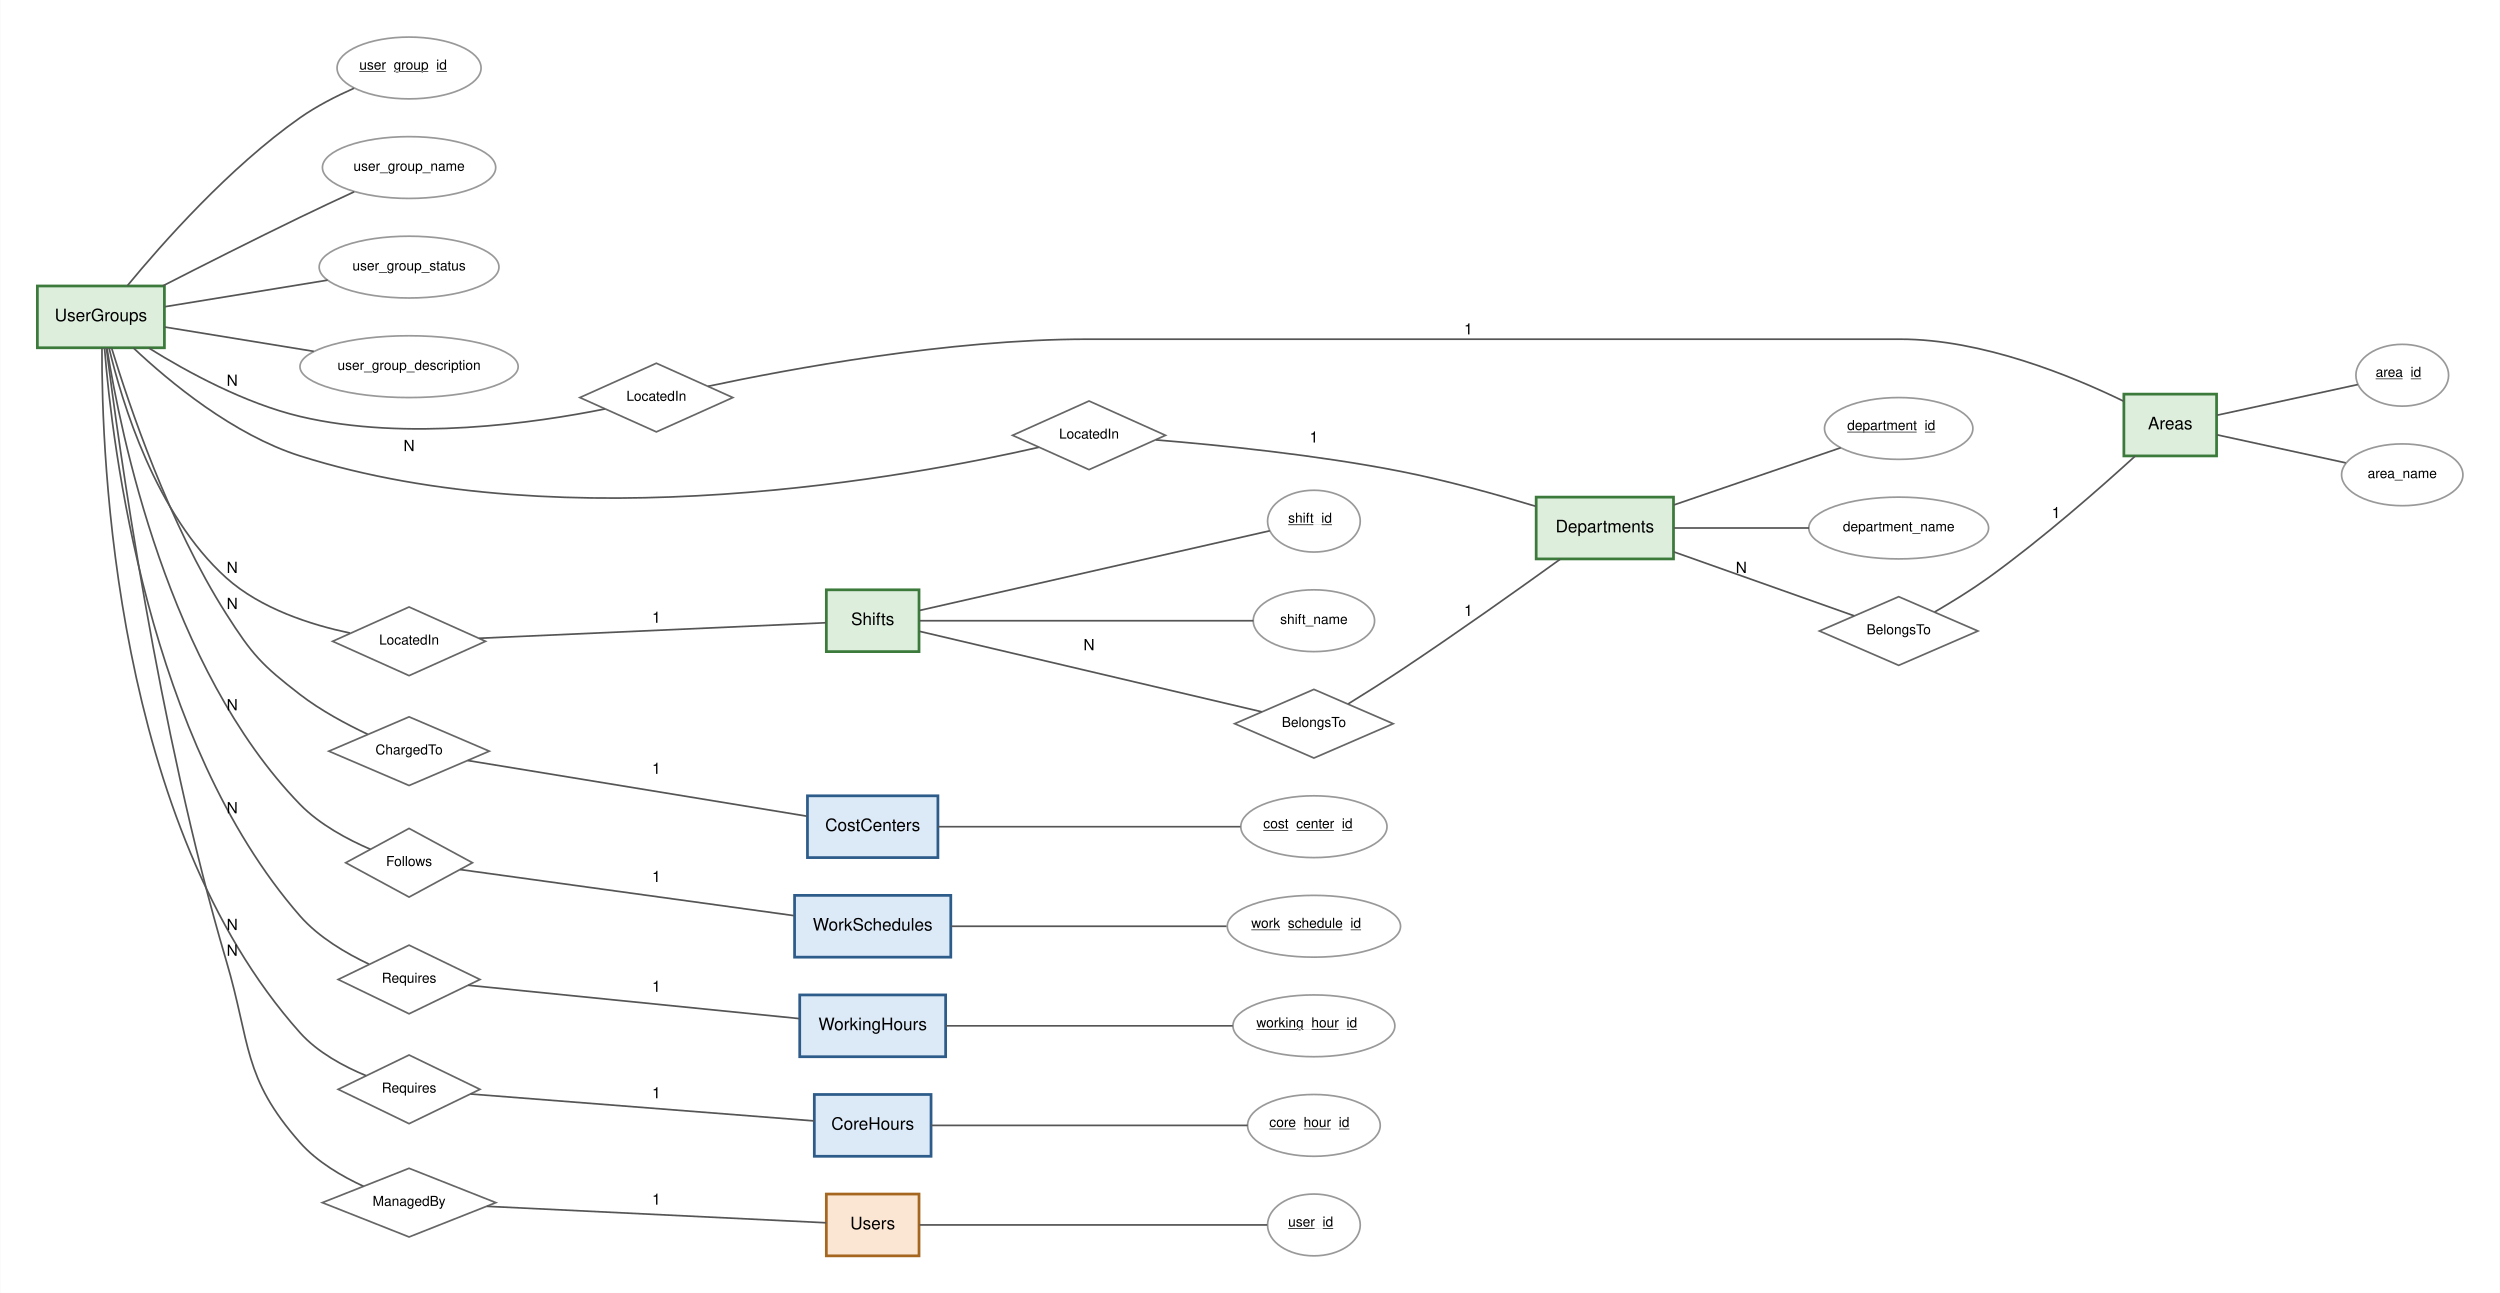
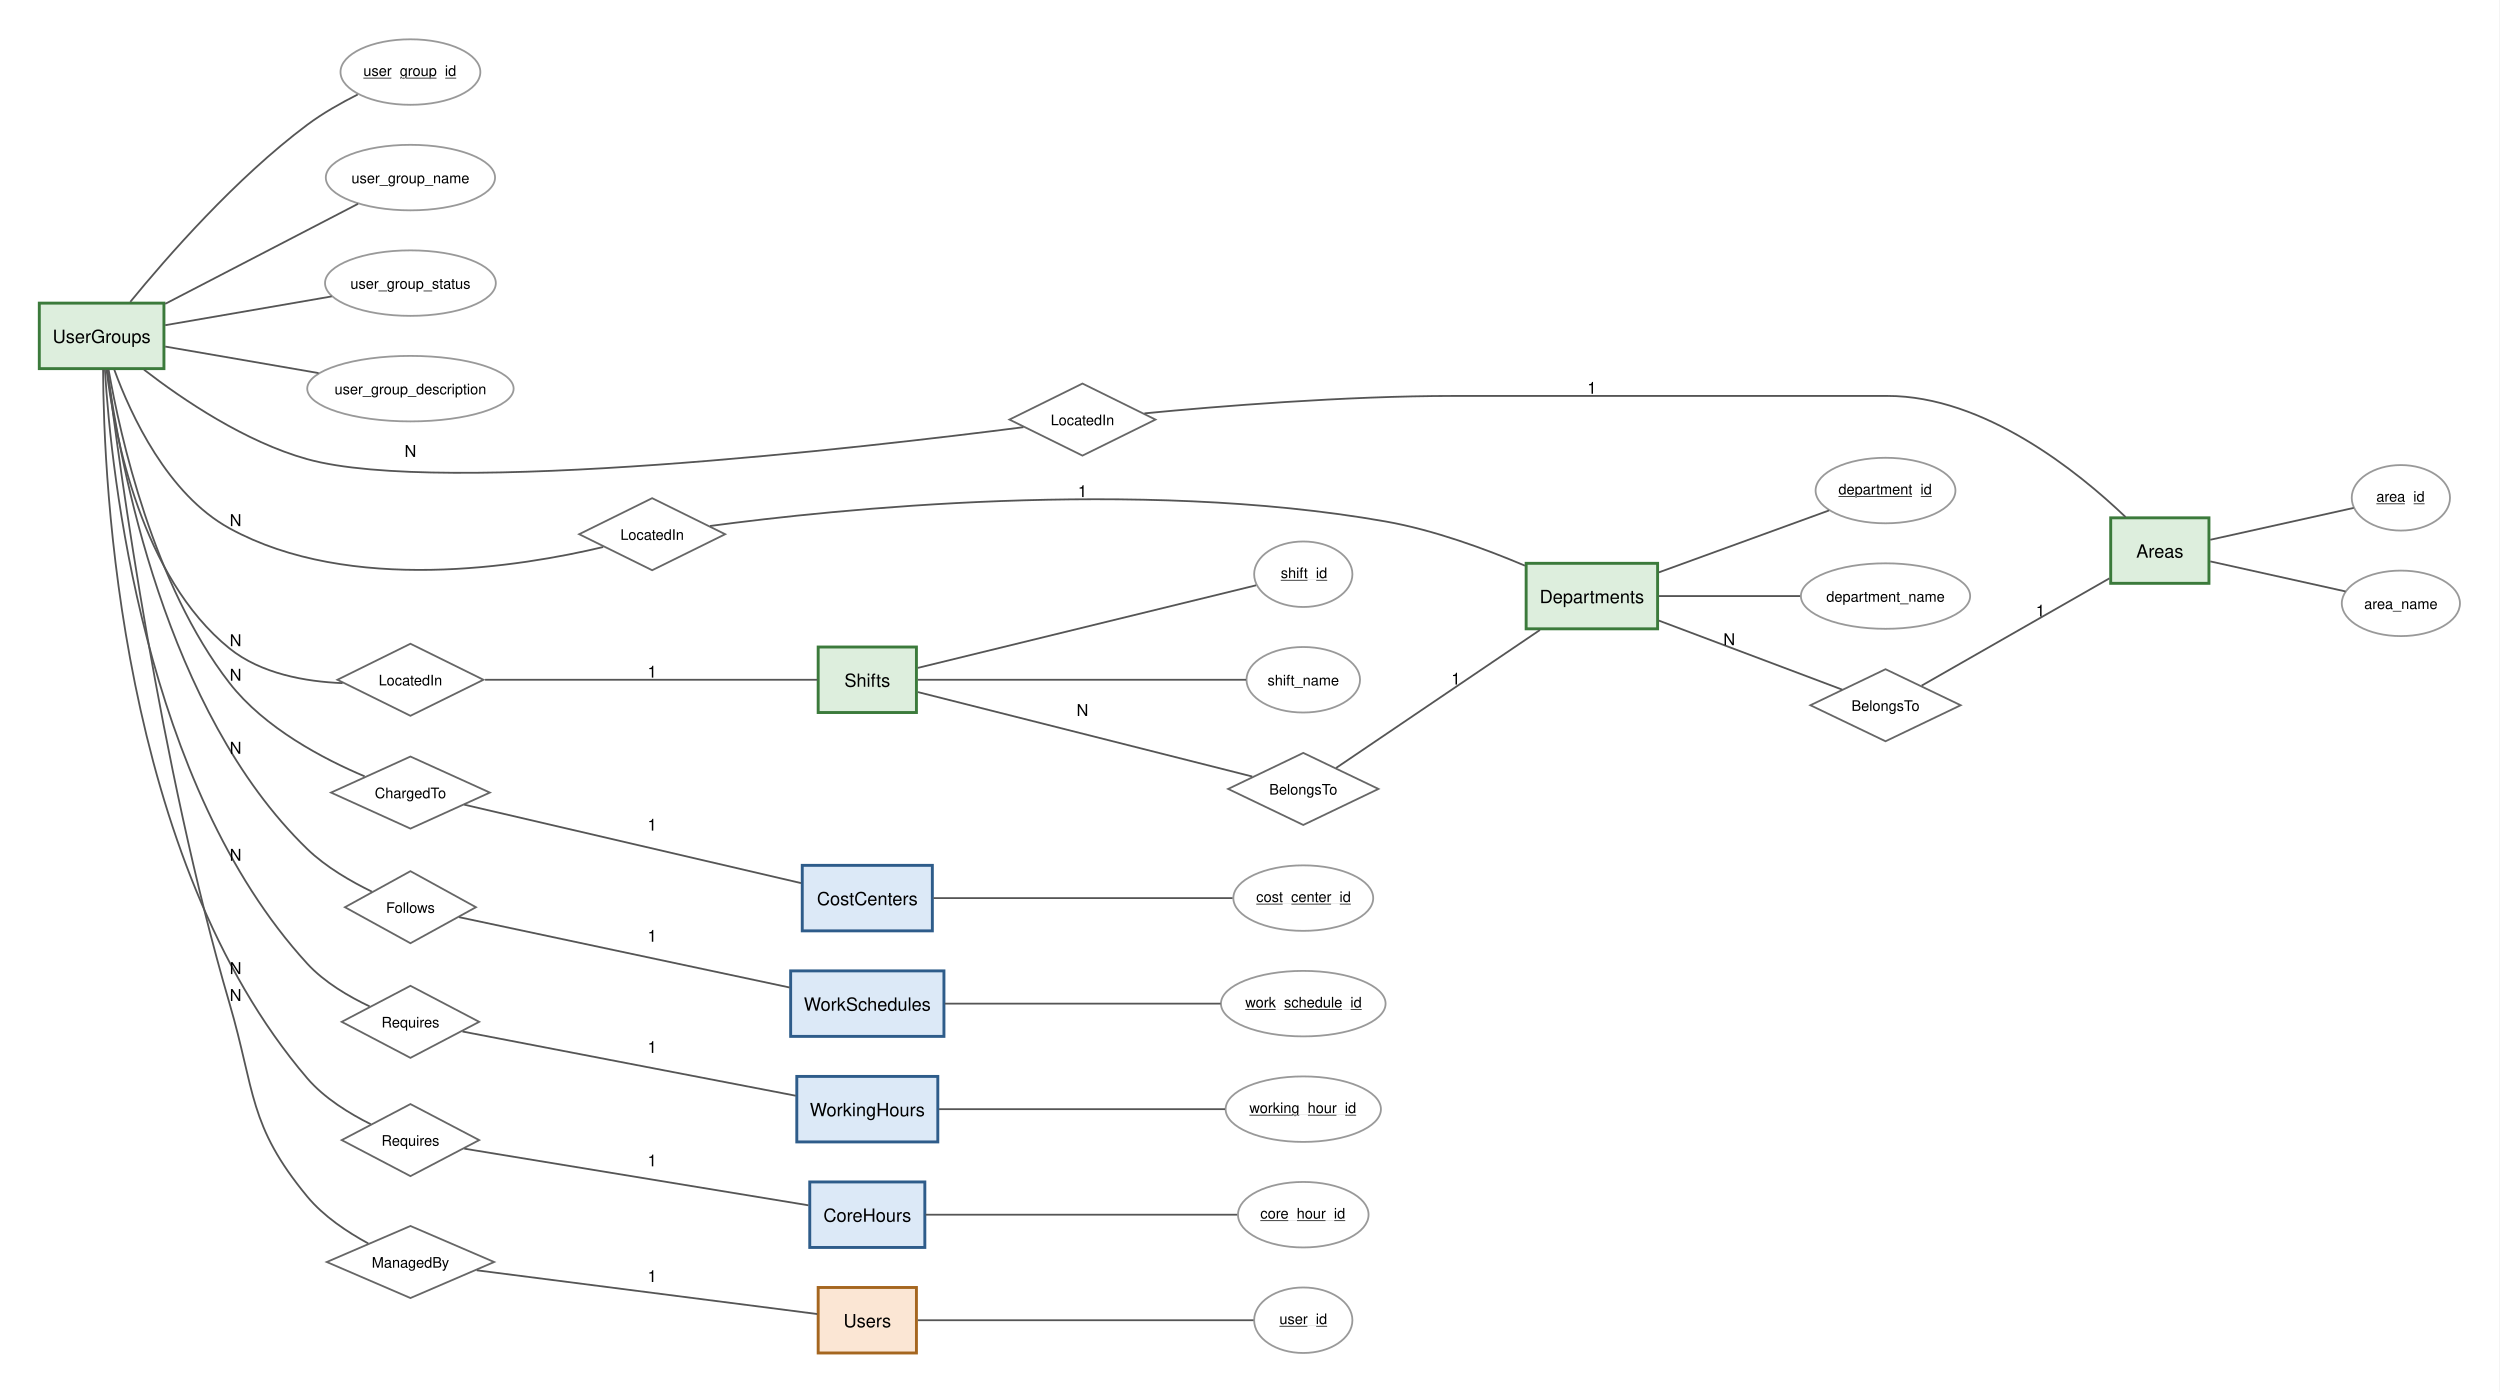
- <svg xmlns="http://www.w3.org/2000/svg" width="1456pt" height="753pt" viewBox="0.00 0.00 1456.04 753.20">
-   <g id="graph0" class="graph" transform="scale(1 1) rotate(0) translate(21.6 731.6)">
-     <polygon fill="white" stroke="transparent" points="-21.6,21.6 -21.6,-731.6 1434.44,-731.6 1434.44,21.6 -21.6,21.6" />
+ <svg xmlns="http://www.w3.org/2000/svg" width="1374pt" height="765pt" viewBox="0.00 0.00 1374.00 765.00">
+   <g id="graph0" class="graph" transform="scale(1 1) rotate(0) translate(21.6 743.6)">
+     <polygon fill="white" stroke="none" points="-21.6,21.6 -21.6,-743.6 1351.99,-743.6 1351.99,21.6 -21.6,21.6" />
    <g id="node1" class="node">
-       <polygon fill="#ddeedd" stroke="#3b7a3b" stroke-width="1.6" points="1269.5,-502 1215.5,-502 1215.5,-466 1269.5,-466 1269.5,-502" />
-       <text text-anchor="middle" x="1242.5" y="-481.5" font-family="Helvetica,sans-Serif" font-size="10.00">Areas</text>
+       <polygon fill="#ddeedd" stroke="#3b7a3b" stroke-width="1.6" points="1192.44,-459 1138.44,-459 1138.44,-423 1192.44,-423 1192.44,-459" />
+       <text xml:space="preserve" text-anchor="middle" x="1165.44" y="-437.12" font-family="Helvetica,sans-Serif" font-size="10.00">Areas</text>
    </g>
    <g id="node2" class="node">
-       <ellipse fill="white" stroke="#999999" cx="1377.67" cy="-513" rx="27" ry="18" />
-       <text text-anchor="start" x="1362.17" y="-512.1" font-family="Helvetica,sans-Serif" text-decoration="underline" font-size="8.00">area_id</text>
+       <ellipse fill="white" stroke="#999999" cx="1297.92" cy="-470" rx="27" ry="18" />
+       <text xml:space="preserve" text-anchor="start" x="1284.42" y="-467.9" font-family="Helvetica,sans-Serif" text-decoration="underline" font-size="8.00">area_id</text>
    </g>
    <g id="edge1" class="edge">
-       <path fill="none" stroke="#555555" d="M1269.81,-489.73C1293.61,-494.91 1328.41,-502.49 1351.77,-507.58" />
+       <path fill="none" stroke="#555555" d="M1193.16,-446.94C1216.27,-452.08 1249.43,-459.45 1272,-464.46" />
    </g>
    <g id="node3" class="node">
-       <ellipse fill="white" stroke="#999999" cx="1377.67" cy="-455" rx="35.34" ry="18" />
-       <text text-anchor="middle" x="1377.67" y="-453.1" font-family="Helvetica,sans-Serif" font-size="8.00">area_name</text>
+       <ellipse fill="white" stroke="#999999" cx="1297.92" cy="-412" rx="32.47" ry="18" />
+       <text xml:space="preserve" text-anchor="middle" x="1297.92" y="-408.9" font-family="Helvetica,sans-Serif" font-size="8.00">area_name</text>
    </g>
    <g id="edge2" class="edge">
-       <path fill="none" stroke="#555555" d="M1269.81,-478.27C1291.34,-473.58 1321.86,-466.94 1344.78,-461.95" />
+       <path fill="none" stroke="#555555" d="M1193.16,-435.06C1214.78,-430.26 1245.2,-423.5 1267.51,-418.54" />
    </g>
    <g id="node4" class="node">
-       <polygon fill="#ddeedd" stroke="#3b7a3b" stroke-width="1.6" points="953.13,-442 873.13,-442 873.13,-406 953.13,-406 953.13,-442" />
-       <text text-anchor="middle" x="913.13" y="-421.5" font-family="Helvetica,sans-Serif" font-size="10.00">Departments</text>
+       <polygon fill="#ddeedd" stroke="#3b7a3b" stroke-width="1.6" points="889.42,-434 817.17,-434 817.17,-398 889.42,-398 889.42,-434" />
+       <text xml:space="preserve" text-anchor="middle" x="853.29" y="-412.12" font-family="Helvetica,sans-Serif" font-size="10.00">Departments</text>
    </g>
    <g id="node5" class="node">
-       <ellipse fill="white" stroke="#999999" cx="1084.32" cy="-482" rx="43.22" ry="18" />
-       <text text-anchor="start" x="1054.32" y="-481.1" font-family="Helvetica,sans-Serif" text-decoration="underline" font-size="8.00">department_id</text>
+       <ellipse fill="white" stroke="#999999" cx="1014.68" cy="-474" rx="38.43" ry="18" />
+       <text xml:space="preserve" text-anchor="start" x="988.8" y="-471.9" font-family="Helvetica,sans-Serif" text-decoration="underline" font-size="8.00">department_id</text>
    </g>
    <g id="edge3" class="edge">
-       <path fill="none" stroke="#555555" d="M953.37,-437.45C982.85,-447.56 1022.76,-461.24 1050.55,-470.77" />
+       <path fill="none" stroke="#555555" d="M890.06,-429.02C918.24,-439.27 957.07,-453.4 983.65,-463.07" />
    </g>
    <g id="node6" class="node">
-       <ellipse fill="white" stroke="#999999" cx="1084.32" cy="-424" rx="52.37" ry="18" />
-       <text text-anchor="middle" x="1084.32" y="-422.1" font-family="Helvetica,sans-Serif" font-size="8.00">department_name</text>
+       <ellipse fill="white" stroke="#999999" cx="1014.68" cy="-416" rx="46.51" ry="18" />
+       <text xml:space="preserve" text-anchor="middle" x="1014.68" y="-412.9" font-family="Helvetica,sans-Serif" font-size="8.00">department_name</text>
    </g>
    <g id="edge4" class="edge">
-       <path fill="none" stroke="#555555" d="M953.37,-424C976.8,-424 1006.82,-424 1032.1,-424" />
+       <path fill="none" stroke="#555555" d="M890.06,-416C913.01,-416 943.02,-416 967.72,-416" />
    </g>
    <g id="node25" class="node">
-       <polygon fill="white" stroke="#666666" points="1084.32,-384 1038.14,-364 1084.32,-344 1130.49,-364 1084.32,-384" />
-       <text text-anchor="middle" x="1084.32" y="-362.1" font-family="Helvetica,sans-Serif" font-size="8.00">BelongsTo</text>
+       <polygon fill="white" stroke="#666666" points="1014.68,-375.8 973.38,-356 1014.68,-336.2 1055.98,-356 1014.68,-375.8" />
+       <text xml:space="preserve" text-anchor="middle" x="1014.68" y="-352.9" font-family="Helvetica,sans-Serif" font-size="8.00">BelongsTo</text>
    </g>
    <g id="edge16" class="edge">
-       <path fill="none" stroke="#555555" d="M953.37,-410.08C985.78,-398.59 1030.8,-382.63 1058.44,-372.82" />
-       <text text-anchor="middle" x="992.63" y="-397.8" font-family="Helvetica,sans-Serif" font-size="9.00">N</text>
+       <path fill="none" stroke="#555555" d="M890.06,-402.53C920.9,-390.93 964.5,-374.51 990.83,-364.6" />
+       <text xml:space="preserve" text-anchor="middle" x="928.79" y="-389" font-family="Helvetica,sans-Serif" font-size="9.00">N</text>
    </g>
    <g id="node7" class="node">
-       <polygon fill="#ddeedd" stroke="#3b7a3b" stroke-width="1.6" points="513.61,-388 459.61,-388 459.61,-352 513.61,-352 513.61,-388" />
-       <text text-anchor="middle" x="486.61" y="-367.5" font-family="Helvetica,sans-Serif" font-size="10.00">Shifts</text>
+       <polygon fill="#ddeedd" stroke="#3b7a3b" stroke-width="1.6" points="482.07,-388 428.07,-388 428.07,-352 482.07,-352 482.07,-388" />
+       <text xml:space="preserve" text-anchor="middle" x="455.07" y="-366.12" font-family="Helvetica,sans-Serif" font-size="10.00">Shifts</text>
    </g>
    <g id="node8" class="node">
-       <ellipse fill="white" stroke="#999999" cx="743.65" cy="-428" rx="27" ry="18" />
-       <text text-anchor="start" x="728.65" y="-427.1" font-family="Helvetica,sans-Serif" text-decoration="underline" font-size="8.00">shift_id</text>
+       <ellipse fill="white" stroke="#999999" cx="694.68" cy="-428" rx="27" ry="18" />
+       <text xml:space="preserve" text-anchor="start" x="682.31" y="-425.9" font-family="Helvetica,sans-Serif" text-decoration="underline" font-size="8.00">shift_id</text>
    </g>
    <g id="edge5" class="edge">
-       <path fill="none" stroke="#555555" d="M513.94,-375.99C563.45,-387.25 669.75,-411.42 717.96,-422.39" />
+       <path fill="none" stroke="#555555" d="M482.87,-376.54C529.23,-387.86 623.76,-410.93 668.78,-421.92" />
    </g>
    <g id="node9" class="node">
-       <ellipse fill="white" stroke="#999999" cx="743.65" cy="-370" rx="35.34" ry="18" />
-       <text text-anchor="middle" x="743.65" y="-368.1" font-family="Helvetica,sans-Serif" font-size="8.00">shift_name</text>
+       <ellipse fill="white" stroke="#999999" cx="694.68" cy="-370" rx="31.2" ry="18" />
+       <text xml:space="preserve" text-anchor="middle" x="694.68" y="-366.9" font-family="Helvetica,sans-Serif" font-size="8.00">shift_name</text>
    </g>
    <g id="edge6" class="edge">
-       <path fill="none" stroke="#555555" d="M513.94,-370C560.4,-370 656.85,-370 708.4,-370" />
+       <path fill="none" stroke="#555555" d="M482.87,-370C527.41,-370 616.41,-370 663.25,-370" />
    </g>
    <g id="node26" class="node">
-       <polygon fill="white" stroke="#666666" points="743.65,-330 697.47,-310 743.65,-290 789.83,-310 743.65,-330" />
-       <text text-anchor="middle" x="743.65" y="-308.1" font-family="Helvetica,sans-Serif" font-size="8.00">BelongsTo</text>
+       <polygon fill="white" stroke="#666666" points="694.68,-329.8 653.38,-310 694.68,-290.2 735.98,-310 694.68,-329.8" />
+       <text xml:space="preserve" text-anchor="middle" x="694.68" y="-306.9" font-family="Helvetica,sans-Serif" font-size="8.00">BelongsTo</text>
    </g>
    <g id="edge18" class="edge">
-       <path fill="none" stroke="#555555" d="M513.94,-363.8C561.92,-352.52 663.25,-328.68 713.34,-316.9" />
-       <text text-anchor="middle" x="612.64" y="-352.8" font-family="Helvetica,sans-Serif" font-size="9.00">N</text>
+       <path fill="none" stroke="#555555" d="M482.87,-363.23C528.5,-351.71 620.8,-328.4 666.62,-316.83" />
+       <text xml:space="preserve" text-anchor="middle" x="573.32" y="-350.08" font-family="Helvetica,sans-Serif" font-size="9.00">N</text>
    </g>
    <g id="node10" class="node">
-       <polygon fill="#ddeedd" stroke="#3b7a3b" stroke-width="1.6" points="74,-565 0,-565 0,-529 74,-529 74,-565" />
-       <text text-anchor="middle" x="37" y="-544.5" font-family="Helvetica,sans-Serif" font-size="10.00">UserGroups</text>
+       <polygon fill="#ddeedd" stroke="#3b7a3b" stroke-width="1.6" points="68.5,-577 0,-577 0,-541 68.5,-541 68.5,-577" />
+       <text xml:space="preserve" text-anchor="middle" x="34.25" y="-555.12" font-family="Helvetica,sans-Serif" font-size="10.00">UserGroups</text>
    </g>
    <g id="node11" class="node">
-       <ellipse fill="white" stroke="#999999" cx="216.53" cy="-692" rx="41.95" ry="18" />
-       <text text-anchor="start" x="187.53" y="-691.1" font-family="Helvetica,sans-Serif" text-decoration="underline" font-size="8.00">user_group_id</text>
+       <ellipse fill="white" stroke="#999999" cx="203.97" cy="-704" rx="38.43" ry="18" />
+       <text xml:space="preserve" text-anchor="start" x="178.1" y="-701.9" font-family="Helvetica,sans-Serif" text-decoration="underline" font-size="8.00">user_group_id</text>
    </g>
    <g id="edge7" class="edge">
-       <path fill="none" stroke="#555555" d="M52.36,-565.08C72.67,-589.75 111.92,-634.16 153,-663 162.6,-669.74 174.01,-675.57 184.44,-680.19" />
+       <path fill="none" stroke="#555555" d="M50,-577.69C70.07,-602.24 108,-645.69 147.25,-675 155.73,-681.33 165.78,-687.03 175,-691.66" />
    </g>
    <g id="node12" class="node">
-       <ellipse fill="white" stroke="#999999" cx="216.53" cy="-634" rx="50.47" ry="18" />
-       <text text-anchor="middle" x="216.53" y="-632.1" font-family="Helvetica,sans-Serif" font-size="8.00">user_group_name</text>
+       <ellipse fill="white" stroke="#999999" cx="203.97" cy="-646" rx="46.51" ry="18" />
+       <text xml:space="preserve" text-anchor="middle" x="203.97" y="-642.9" font-family="Helvetica,sans-Serif" font-size="8.00">user_group_name</text>
    </g>
    <g id="edge8" class="edge">
-       <path fill="none" stroke="#555555" d="M73.08,-565.07C95.78,-576.67 126.03,-591.95 153,-605 163.23,-609.95 174.48,-615.22 184.58,-619.89" />
+       <path fill="none" stroke="#555555" d="M69.19,-576.61C100.4,-592.79 146.1,-616.5 175.19,-631.59" />
    </g>
    <g id="node13" class="node">
-       <ellipse fill="white" stroke="#999999" cx="216.53" cy="-576" rx="52.37" ry="18" />
-       <text text-anchor="middle" x="216.53" y="-574.1" font-family="Helvetica,sans-Serif" font-size="8.00">user_group_status</text>
+       <ellipse fill="white" stroke="#999999" cx="203.97" cy="-588" rx="46.94" ry="18" />
+       <text xml:space="preserve" text-anchor="middle" x="203.97" y="-584.9" font-family="Helvetica,sans-Serif" font-size="8.00">user_group_status</text>
    </g>
    <g id="edge9" class="edge">
-       <path fill="none" stroke="#555555" d="M74.35,-552.94C101.74,-557.41 139.51,-563.58 169.08,-568.41" />
+       <path fill="none" stroke="#555555" d="M69.19,-564.87C95.61,-569.44 132.42,-575.8 160.74,-580.7" />
    </g>
    <g id="node14" class="node">
-       <ellipse fill="white" stroke="#999999" cx="216.53" cy="-518" rx="63.56" ry="18" />
-       <text text-anchor="middle" x="216.53" y="-516.1" font-family="Helvetica,sans-Serif" font-size="8.00">user_group_description</text>
+       <ellipse fill="white" stroke="#999999" cx="203.97" cy="-530" rx="56.72" ry="18" />
+       <text xml:space="preserve" text-anchor="middle" x="203.97" y="-526.9" font-family="Helvetica,sans-Serif" font-size="8.00">user_group_description</text>
    </g>
    <g id="edge10" class="edge">
-       <path fill="none" stroke="#555555" d="M74.35,-541.06C99.31,-536.98 132.87,-531.5 161.01,-526.91" />
+       <path fill="none" stroke="#555555" d="M69.19,-553.13C93.41,-548.94 126.36,-543.25 153.5,-538.55" />
    </g>
    <g id="node27" class="node">
-       <polygon fill="white" stroke="#666666" points="360.59,-520 316.03,-500 360.59,-480 405.14,-500 360.59,-520" />
-       <text text-anchor="middle" x="360.59" y="-498.1" font-family="Helvetica,sans-Serif" font-size="8.00">LocatedIn</text>
+       <polygon fill="white" stroke="#666666" points="573.32,-532.8 533.19,-513 573.32,-493.2 613.44,-513 573.32,-532.8" />
+       <text xml:space="preserve" text-anchor="middle" x="573.32" y="-509.9" font-family="Helvetica,sans-Serif" font-size="8.00">LocatedIn</text>
    </g>
    <g id="edge20" class="edge">
-       <path fill="none" stroke="#555555" d="M64.94,-528.83C87.4,-514.85 120.8,-496.66 153,-489 215.02,-474.25 290.35,-485.24 330.72,-493.37" />
-       <text text-anchor="middle" x="113.5" y="-506.8" font-family="Helvetica,sans-Serif" font-size="9.00">N</text>
+       <path fill="none" stroke="#555555" d="M57.54,-540.42C78.98,-523.85 113.1,-500.77 147.25,-491.25 221.27,-470.6 455.62,-497.87 540.9,-508.82" />
+       <text xml:space="preserve" text-anchor="middle" x="203.97" y="-492.45" font-family="Helvetica,sans-Serif" font-size="9.00">N</text>
    </g>
    <g id="node28" class="node">
-       <polygon fill="white" stroke="#666666" points="612.64,-498 568.09,-478 612.64,-458 657.19,-478 612.64,-498" />
-       <text text-anchor="middle" x="612.64" y="-476.1" font-family="Helvetica,sans-Serif" font-size="8.00">LocatedIn</text>
+       <polygon fill="white" stroke="#666666" points="336.82,-469.8 296.7,-450 336.82,-430.2 376.94,-450 336.82,-469.8" />
+       <text xml:space="preserve" text-anchor="middle" x="336.82" y="-446.9" font-family="Helvetica,sans-Serif" font-size="8.00">LocatedIn</text>
    </g>
    <g id="edge22" class="edge">
-       <path fill="none" stroke="#555555" d="M55.94,-528.9C77.03,-509.03 114.12,-478.32 153,-466 309.04,-416.56 510.1,-454.23 583.35,-471.01" />
-       <text text-anchor="middle" x="216.53" y="-468.8" font-family="Helvetica,sans-Serif" font-size="9.00">N</text>
+       <path fill="none" stroke="#555555" d="M41.24,-540.35C50.39,-515.35 70.46,-471.96 104.5,-453.25 170.85,-416.79 264.91,-432.26 309.89,-442.95" />
+       <text xml:space="preserve" text-anchor="middle" x="107.88" y="-454.45" font-family="Helvetica,sans-Serif" font-size="9.00">N</text>
    </g>
    <g id="node29" class="node">
-       <polygon fill="white" stroke="#666666" points="216.53,-378 171.98,-358 216.53,-338 261.08,-358 216.53,-378" />
-       <text text-anchor="middle" x="216.53" y="-356.1" font-family="Helvetica,sans-Serif" font-size="8.00">LocatedIn</text>
+       <polygon fill="white" stroke="#666666" points="203.97,-389.8 163.85,-370 203.97,-350.2 244.1,-370 203.97,-389.8" />
+       <text xml:space="preserve" text-anchor="middle" x="203.97" y="-366.9" font-family="Helvetica,sans-Serif" font-size="8.00">LocatedIn</text>
    </g>
    <g id="edge24" class="edge">
-       <path fill="none" stroke="#555555" d="M41.78,-528.8C49.28,-497.17 68.98,-431.92 110,-395 130.06,-376.95 159.45,-367.59 182.12,-362.81" />
-       <text text-anchor="middle" x="113.5" y="-397.8" font-family="Helvetica,sans-Serif" font-size="9.00">N</text>
+       <path fill="none" stroke="#555555" d="M36.97,-540.29C41.33,-504.49 56.15,-426.39 104.5,-387.25 121.77,-373.27 146.39,-368.96 166.69,-368.14" />
+       <text xml:space="preserve" text-anchor="middle" x="107.88" y="-388.45" font-family="Helvetica,sans-Serif" font-size="9.00">N</text>
    </g>
    <g id="node30" class="node">
-       <polygon fill="white" stroke="#666666" points="216.53,-314 169.79,-294 216.53,-274 263.27,-294 216.53,-314" />
-       <text text-anchor="middle" x="216.53" y="-292.1" font-family="Helvetica,sans-Serif" font-size="8.00">ChargedTo</text>
+       <polygon fill="white" stroke="#666666" points="203.97,-327.8 160.32,-308 203.97,-288.2 247.62,-308 203.97,-327.8" />
+       <text xml:space="preserve" text-anchor="middle" x="203.97" y="-304.9" font-family="Helvetica,sans-Serif" font-size="8.00">ChargedTo</text>
    </g>
    <g id="edge26" class="edge">
-       <path fill="none" stroke="#555555" d="M43.26,-528.82C53.2,-496.17 76.77,-426.12 110,-374 125.22,-350.13 130.59,-344.31 153,-327 165.05,-317.7 180.09,-309.66 192.41,-303.85" />
-       <text text-anchor="middle" x="113.5" y="-376.8" font-family="Helvetica,sans-Serif" font-size="9.00">N</text>
+       <path fill="none" stroke="#555555" d="M38.1,-540.36C44.45,-503.96 62.62,-422.27 104.5,-368.25 123.78,-343.38 156.45,-326.36 178.83,-316.91" />
+       <text xml:space="preserve" text-anchor="middle" x="107.88" y="-369.45" font-family="Helvetica,sans-Serif" font-size="9.00">N</text>
    </g>
    <g id="node31" class="node">
-       <polygon fill="white" stroke="#666666" points="216.53,-249 179.6,-229 216.53,-209 253.46,-229 216.53,-249" />
-       <text text-anchor="middle" x="216.53" y="-227.1" font-family="Helvetica,sans-Serif" font-size="8.00">Follows</text>
+       <polygon fill="white" stroke="#666666" points="203.97,-264.8 167.97,-245 203.97,-225.2 239.97,-245 203.97,-264.8" />
+       <text xml:space="preserve" text-anchor="middle" x="203.97" y="-241.9" font-family="Helvetica,sans-Serif" font-size="8.00">Follows</text>
    </g>
    <g id="edge28" class="edge">
-       <path fill="none" stroke="#555555" d="M40.54,-528.81C48.32,-479.59 76.12,-342.2 153,-263 164.45,-251.21 180.88,-242.49 194.02,-236.84" />
-       <text text-anchor="middle" x="113.5" y="-317.8" font-family="Helvetica,sans-Serif" font-size="9.00">N</text>
+       <path fill="none" stroke="#555555" d="M37.38,-540.3C44.04,-490.42 68.93,-352.87 147.25,-277 157.51,-267.06 171.44,-259.06 182.8,-253.55" />
+       <text xml:space="preserve" text-anchor="middle" x="107.88" y="-329.33" font-family="Helvetica,sans-Serif" font-size="9.00">N</text>
    </g>
    <g id="node32" class="node">
-       <polygon fill="white" stroke="#666666" points="216.53,-181 175.23,-161 216.53,-141 257.83,-161 216.53,-181" />
-       <text text-anchor="middle" x="216.53" y="-159.1" font-family="Helvetica,sans-Serif" font-size="8.00">Requires</text>
+       <polygon fill="white" stroke="#666666" points="203.97,-201.8 166.2,-182 203.97,-162.2 241.75,-182 203.97,-201.8" />
+       <text xml:space="preserve" text-anchor="middle" x="203.97" y="-178.9" font-family="Helvetica,sans-Serif" font-size="8.00">Requires</text>
    </g>
    <g id="edge30" class="edge">
-       <path fill="none" stroke="#555555" d="M39.14,-528.64C43.56,-472.36 64.05,-299.88 153,-198 163.87,-185.55 179.99,-176.16 193.14,-169.95" />
-       <text text-anchor="middle" x="113.5" y="-257.8" font-family="Helvetica,sans-Serif" font-size="9.00">N</text>
+       <path fill="none" stroke="#555555" d="M36.07,-540.25C39.52,-483.62 57.27,-312.2 147.25,-214 156.67,-203.72 170.18,-195.85 181.53,-190.49" />
+       <text xml:space="preserve" text-anchor="middle" x="107.88" y="-270.51" font-family="Helvetica,sans-Serif" font-size="9.00">N</text>
    </g>
    <g id="node33" class="node">
-       <polygon fill="white" stroke="#666666" points="216.53,-117 175.23,-97 216.53,-77 257.83,-97 216.53,-117" />
-       <text text-anchor="middle" x="216.53" y="-95.1" font-family="Helvetica,sans-Serif" font-size="8.00">Requires</text>
+       <polygon fill="white" stroke="#666666" points="203.97,-136.8 166.2,-117 203.97,-97.2 241.75,-117 203.97,-136.8" />
+       <text xml:space="preserve" text-anchor="middle" x="203.97" y="-113.9" font-family="Helvetica,sans-Serif" font-size="8.00">Requires</text>
    </g>
    <g id="edge32" class="edge">
-       <path fill="none" stroke="#555555" d="M37.63,-528.94C37.33,-465.67 44.71,-251.27 153,-130 163.3,-118.46 178.61,-110.29 191.5,-104.96" />
-       <text text-anchor="middle" x="113.5" y="-189.8" font-family="Helvetica,sans-Serif" font-size="9.00">N</text>
+       <path fill="none" stroke="#555555" d="M35.05,-540.63C35.32,-478.17 44.34,-271.28 147.25,-151 156.68,-139.98 170.61,-131.48 182.18,-125.73" />
+       <text xml:space="preserve" text-anchor="middle" x="107.88" y="-208.25" font-family="Helvetica,sans-Serif" font-size="9.00">N</text>
    </g>
    <g id="node34" class="node">
-       <polygon fill="white" stroke="#666666" points="216.53,-51 165.98,-31 216.53,-11 267.08,-31 216.53,-51" />
-       <text text-anchor="middle" x="216.53" y="-29.1" font-family="Helvetica,sans-Serif" font-size="8.00">ManagedBy</text>
+       <polygon fill="white" stroke="#666666" points="203.97,-69.8 157.98,-50 203.97,-30.2 249.97,-50 203.97,-69.8" />
+       <text xml:space="preserve" text-anchor="middle" x="203.97" y="-46.9" font-family="Helvetica,sans-Serif" font-size="8.00">ManagedBy</text>
    </g>
    <g id="edge34" class="edge">
-       <path fill="none" stroke="#555555" d="M40.21,-528.75C47.14,-473.91 70.33,-306.14 110,-172 124.42,-123.25 119.36,-104.12 153,-66 162.96,-54.71 177.47,-46.28 190.01,-40.52" />
-       <text text-anchor="middle" x="113.5" y="-174.8" font-family="Helvetica,sans-Serif" font-size="9.00">N</text>
+       <path fill="none" stroke="#555555" d="M37.45,-540.38C44.17,-485.98 66.3,-322.85 104.5,-192.25 118.79,-143.4 114.85,-125.26 147.25,-86 156.27,-75.07 169.48,-66.34 180.78,-60.21" />
+       <text xml:space="preserve" text-anchor="middle" x="107.88" y="-193.45" font-family="Helvetica,sans-Serif" font-size="9.00">N</text>
    </g>
    <g id="node15" class="node">
-       <polygon fill="#dce9f7" stroke="#2e5c8a" stroke-width="1.6" points="520.61,-94 452.61,-94 452.61,-58 520.61,-58 520.61,-94" />
-       <text text-anchor="middle" x="486.61" y="-73.5" font-family="Helvetica,sans-Serif" font-size="10.00">CoreHours</text>
+       <polygon fill="#dce9f7" stroke="#2e5c8a" stroke-width="1.6" points="486.69,-94 423.44,-94 423.44,-58 486.69,-58 486.69,-94" />
+       <text xml:space="preserve" text-anchor="middle" x="455.07" y="-72.12" font-family="Helvetica,sans-Serif" font-size="10.00">CoreHours</text>
    </g>
    <g id="node16" class="node">
-       <ellipse fill="white" stroke="#999999" cx="743.65" cy="-76" rx="38.64" ry="18" />
-       <text text-anchor="start" x="717.65" y="-75.1" font-family="Helvetica,sans-Serif" text-decoration="underline" font-size="8.00">core_hour_id</text>
+       <ellipse fill="white" stroke="#999999" cx="694.68" cy="-76" rx="35.88" ry="18" />
+       <text xml:space="preserve" text-anchor="start" x="671.06" y="-73.9" font-family="Helvetica,sans-Serif" text-decoration="underline" font-size="8.00">core_hour_id</text>
    </g>
    <g id="edge11" class="edge">
-       <path fill="none" stroke="#555555" d="M520.69,-76C568.13,-76 655.25,-76 705.07,-76" />
+       <path fill="none" stroke="#555555" d="M487.13,-76C531.29,-76 611.97,-76 658.35,-76" />
    </g>
    <g id="node17" class="node">
-       <polygon fill="#dce9f7" stroke="#2e5c8a" stroke-width="1.6" points="524.61,-268 448.61,-268 448.61,-232 524.61,-232 524.61,-268" />
-       <text text-anchor="middle" x="486.61" y="-247.5" font-family="Helvetica,sans-Serif" font-size="10.00">CostCenters</text>
+       <polygon fill="#dce9f7" stroke="#2e5c8a" stroke-width="1.6" points="490.82,-268 419.32,-268 419.32,-232 490.82,-232 490.82,-268" />
+       <text xml:space="preserve" text-anchor="middle" x="455.07" y="-246.12" font-family="Helvetica,sans-Serif" font-size="10.00">CostCenters</text>
    </g>
    <g id="node18" class="node">
-       <ellipse fill="white" stroke="#999999" cx="743.65" cy="-250" rx="42.58" ry="18" />
-       <text text-anchor="start" x="714.15" y="-249.1" font-family="Helvetica,sans-Serif" text-decoration="underline" font-size="8.00">cost_center_id</text>
+       <ellipse fill="white" stroke="#999999" cx="694.68" cy="-250" rx="38.43" ry="18" />
+       <text xml:space="preserve" text-anchor="start" x="668.81" y="-247.9" font-family="Helvetica,sans-Serif" text-decoration="underline" font-size="8.00">cost_center_id</text>
    </g>
    <g id="edge12" class="edge">
-       <path fill="none" stroke="#555555" d="M524.7,-250C571.53,-250 651.89,-250 700.85,-250" />
+       <path fill="none" stroke="#555555" d="M491.39,-250C535.47,-250 610.57,-250 655.81,-250" />
    </g>
    <g id="node19" class="node">
-       <polygon fill="#fbe6d4" stroke="#a5661f" stroke-width="1.6" points="513.61,-36 459.61,-36 459.61,0 513.61,0 513.61,-36" />
-       <text text-anchor="middle" x="486.61" y="-15.5" font-family="Helvetica,sans-Serif" font-size="10.00">Users</text>
+       <polygon fill="#fbe6d4" stroke="#a5661f" stroke-width="1.6" points="482.07,-36 428.07,-36 428.07,0 482.07,0 482.07,-36" />
+       <text xml:space="preserve" text-anchor="middle" x="455.07" y="-14.12" font-family="Helvetica,sans-Serif" font-size="10.00">Users</text>
    </g>
    <g id="node20" class="node">
-       <ellipse fill="white" stroke="#999999" cx="743.65" cy="-18" rx="27" ry="18" />
-       <text text-anchor="start" x="728.65" y="-17.1" font-family="Helvetica,sans-Serif" text-decoration="underline" font-size="8.00">user_id</text>
+       <ellipse fill="white" stroke="#999999" cx="694.68" cy="-18" rx="27" ry="18" />
+       <text xml:space="preserve" text-anchor="start" x="681.56" y="-15.9" font-family="Helvetica,sans-Serif" text-decoration="underline" font-size="8.00">user_id</text>
    </g>
    <g id="edge13" class="edge">
-       <path fill="none" stroke="#555555" d="M513.94,-18C562.94,-18 667.57,-18 716.46,-18" />
+       <path fill="none" stroke="#555555" d="M482.87,-18C528.74,-18 621.79,-18 667.35,-18" />
    </g>
    <g id="node21" class="node">
-       <polygon fill="#dce9f7" stroke="#2e5c8a" stroke-width="1.6" points="532.11,-210 441.11,-210 441.11,-174 532.11,-174 532.11,-210" />
-       <text text-anchor="middle" x="486.61" y="-189.5" font-family="Helvetica,sans-Serif" font-size="10.00">WorkSchedules</text>
+       <polygon fill="#dce9f7" stroke="#2e5c8a" stroke-width="1.6" points="497.19,-210 412.94,-210 412.94,-174 497.19,-174 497.19,-210" />
+       <text xml:space="preserve" text-anchor="middle" x="455.07" y="-188.12" font-family="Helvetica,sans-Serif" font-size="10.00">WorkSchedules</text>
    </g>
    <g id="node22" class="node">
-       <ellipse fill="white" stroke="#999999" cx="743.65" cy="-192" rx="50.47" ry="18" />
-       <text text-anchor="start" x="707.15" y="-191.1" font-family="Helvetica,sans-Serif" text-decoration="underline" font-size="8.00">work_schedule_id</text>
+       <ellipse fill="white" stroke="#999999" cx="694.68" cy="-192" rx="45.24" ry="18" />
+       <text xml:space="preserve" text-anchor="start" x="662.81" y="-189.9" font-family="Helvetica,sans-Serif" text-decoration="underline" font-size="8.00">work_schedule_id</text>
    </g>
    <g id="edge14" class="edge">
-       <path fill="none" stroke="#555555" d="M532.33,-192C577.19,-192 646.13,-192 692.74,-192" />
+       <path fill="none" stroke="#555555" d="M497.73,-192C540.19,-192 605.81,-192 649.24,-192" />
    </g>
    <g id="node23" class="node">
-       <polygon fill="#dce9f7" stroke="#2e5c8a" stroke-width="1.6" points="529.11,-152 444.11,-152 444.11,-116 529.11,-116 529.11,-152" />
-       <text text-anchor="middle" x="486.61" y="-131.5" font-family="Helvetica,sans-Serif" font-size="10.00">WorkingHours</text>
+       <polygon fill="#dce9f7" stroke="#2e5c8a" stroke-width="1.6" points="493.82,-152 416.32,-152 416.32,-116 493.82,-116 493.82,-152" />
+       <text xml:space="preserve" text-anchor="middle" x="455.07" y="-130.12" font-family="Helvetica,sans-Serif" font-size="10.00">WorkingHours</text>
    </g>
    <g id="node24" class="node">
-       <ellipse fill="white" stroke="#999999" cx="743.65" cy="-134" rx="47.16" ry="18" />
-       <text text-anchor="start" x="710.15" y="-133.1" font-family="Helvetica,sans-Serif" text-decoration="underline" font-size="8.00">working_hour_id</text>
+       <ellipse fill="white" stroke="#999999" cx="694.68" cy="-134" rx="42.68" ry="18" />
+       <text xml:space="preserve" text-anchor="start" x="665.06" y="-131.9" font-family="Helvetica,sans-Serif" text-decoration="underline" font-size="8.00">working_hour_id</text>
    </g>
    <g id="edge15" class="edge">
-       <path fill="none" stroke="#555555" d="M529.16,-134C575.03,-134 648.69,-134 696.37,-134" />
+       <path fill="none" stroke="#555555" d="M494.51,-134C537.59,-134 607.21,-134 651.69,-134" />
    </g>
    <g id="edge17" class="edge">
-       <path fill="none" stroke="#555555" d="M1105.23,-375.07C1114.9,-380.69 1126.55,-387.84 1136.5,-395 1167.92,-417.61 1201.62,-447.25 1222.14,-465.96" />
-       <text text-anchor="middle" x="1176" y="-429.8" font-family="Helvetica,sans-Serif" font-size="9.00">1</text>
+       <path fill="none" stroke="#555555" d="M1034.52,-366.77C1060.63,-381.69 1107.97,-408.73 1137.72,-425.73" />
+       <text xml:space="preserve" text-anchor="middle" x="1099.82" y="-404.79" font-family="Helvetica,sans-Serif" font-size="9.00">1</text>
    </g>
    <g id="edge19" class="edge">
-       <path fill="none" stroke="#555555" d="M763.6,-321.54C772.88,-327.28 784.17,-334.38 794.13,-341 826.68,-362.62 863.38,-388.71 887.08,-405.8" />
-       <text text-anchor="middle" x="833.63" y="-372.8" font-family="Helvetica,sans-Serif" font-size="9.00">1</text>
+       <path fill="none" stroke="#555555" d="M712.74,-321.55C739.69,-339.79 792.39,-375.46 824.75,-397.36" />
+       <text xml:space="preserve" text-anchor="middle" x="778.54" y="-367.38" font-family="Helvetica,sans-Serif" font-size="9.00">1</text>
    </g>
    <g id="edge21" class="edge">
-       <path fill="none" stroke="#555555" d="M390.67,-506.56C437.12,-516.44 531.03,-534 611.64,-534 611.64,-534 611.64,-534 1085.32,-534 1132.86,-534 1184.84,-512.72 1215.24,-497.93" />
-       <text text-anchor="middle" x="833.63" y="-536.8" font-family="Helvetica,sans-Serif" font-size="9.00">1</text>
+       <path fill="none" stroke="#555555" d="M607.37,-516.42C647.54,-520.27 717.44,-526 777.54,-526 777.54,-526 777.54,-526 1015.68,-526 1068.92,-526 1120.44,-484.44 1146.61,-459.44" />
+       <text xml:space="preserve" text-anchor="middle" x="853.29" y="-527.2" font-family="Helvetica,sans-Serif" font-size="9.00">1</text>
    </g>
    <g id="edge23" class="edge">
-       <path fill="none" stroke="#555555" d="M651.59,-475.33C688.3,-472.33 745.38,-466.59 794.13,-457 820.74,-451.76 850.12,-443.56 872.9,-436.64" />
-       <text text-anchor="middle" x="743.65" y="-473.8" font-family="Helvetica,sans-Serif" font-size="9.00">1</text>
+       <path fill="none" stroke="#555555" d="M368.65,-454.52C436.44,-463.58 603.27,-481.15 739.92,-457 766.4,-452.32 794.85,-441.88 816.49,-432.71" />
+       <text xml:space="preserve" text-anchor="middle" x="573.32" y="-470.42" font-family="Helvetica,sans-Serif" font-size="9.00">1</text>
    </g>
    <g id="edge25" class="edge">
-       <path fill="none" stroke="#555555" d="M257.37,-359.78C312.95,-362.27 412.2,-366.71 459.35,-368.82" />
-       <text text-anchor="middle" x="360.59" y="-368.8" font-family="Helvetica,sans-Serif" font-size="9.00">1</text>
+       <path fill="none" stroke="#555555" d="M244.99,-370C296.29,-370 383.81,-370 427.55,-370" />
+       <text xml:space="preserve" text-anchor="middle" x="336.82" y="-371.2" font-family="Helvetica,sans-Serif" font-size="9.00">1</text>
    </g>
    <g id="edge27" class="edge">
-       <path fill="none" stroke="#555555" d="M250.67,-288.56C300.82,-280.33 395.7,-264.76 448.24,-256.13" />
-       <text text-anchor="middle" x="360.59" y="-280.8" font-family="Helvetica,sans-Serif" font-size="9.00">1</text>
+       <path fill="none" stroke="#555555" d="M233.55,-301.35C279.3,-290.69 368.88,-269.83 418.64,-258.25" />
+       <text xml:space="preserve" text-anchor="middle" x="336.82" y="-287.1" font-family="Helvetica,sans-Serif" font-size="9.00">1</text>
    </g>
    <g id="edge29" class="edge">
-       <path fill="none" stroke="#555555" d="M246.22,-225.04C292.82,-218.61 385.31,-205.84 440.69,-198.2" />
-       <text text-anchor="middle" x="360.59" y="-217.8" font-family="Helvetica,sans-Serif" font-size="9.00">1</text>
+       <path fill="none" stroke="#555555" d="M230.69,-239.53C273.7,-230.38 360.59,-211.89 412.42,-200.86" />
+       <text xml:space="preserve" text-anchor="middle" x="336.82" y="-226.01" font-family="Helvetica,sans-Serif" font-size="9.00">1</text>
    </g>
    <g id="edge31" class="edge">
-       <path fill="none" stroke="#555555" d="M250.94,-157.64C299.79,-152.72 390.64,-143.56 443.84,-138.21" />
-       <text text-anchor="middle" x="360.59" y="-153.8" font-family="Helvetica,sans-Serif" font-size="9.00">1</text>
+       <path fill="none" stroke="#555555" d="M232.58,-176.68C277.17,-168.09 365.14,-151.14 415.76,-141.38" />
+       <text xml:space="preserve" text-anchor="middle" x="336.82" y="-164.91" font-family="Helvetica,sans-Serif" font-size="9.00">1</text>
    </g>
    <g id="edge33" class="edge">
-       <path fill="none" stroke="#555555" d="M252.3,-94.28C304.3,-90.2 401.63,-82.58 452.58,-78.59" />
-       <text text-anchor="middle" x="360.59" y="-91.8" font-family="Helvetica,sans-Serif" font-size="9.00">1</text>
+       <path fill="none" stroke="#555555" d="M233.55,-112.3C280.58,-104.56 373.92,-89.19 422.71,-81.16" />
+       <text xml:space="preserve" text-anchor="middle" x="336.82" y="-102.58" font-family="Helvetica,sans-Serif" font-size="9.00">1</text>
    </g>
    <g id="edge35" class="edge">
-       <path fill="none" stroke="#555555" d="M261.8,-28.85C318.16,-26.12 413.72,-21.49 459.56,-19.26" />
-       <text text-anchor="middle" x="360.59" y="-29.8" font-family="Helvetica,sans-Serif" font-size="9.00">1</text>
+       <path fill="none" stroke="#555555" d="M240.4,-45.45C290.9,-38.96 382.46,-27.2 427.54,-21.41" />
+       <text xml:space="preserve" text-anchor="middle" x="336.82" y="-39.01" font-family="Helvetica,sans-Serif" font-size="9.00">1</text>
    </g>
  </g>
</svg>
